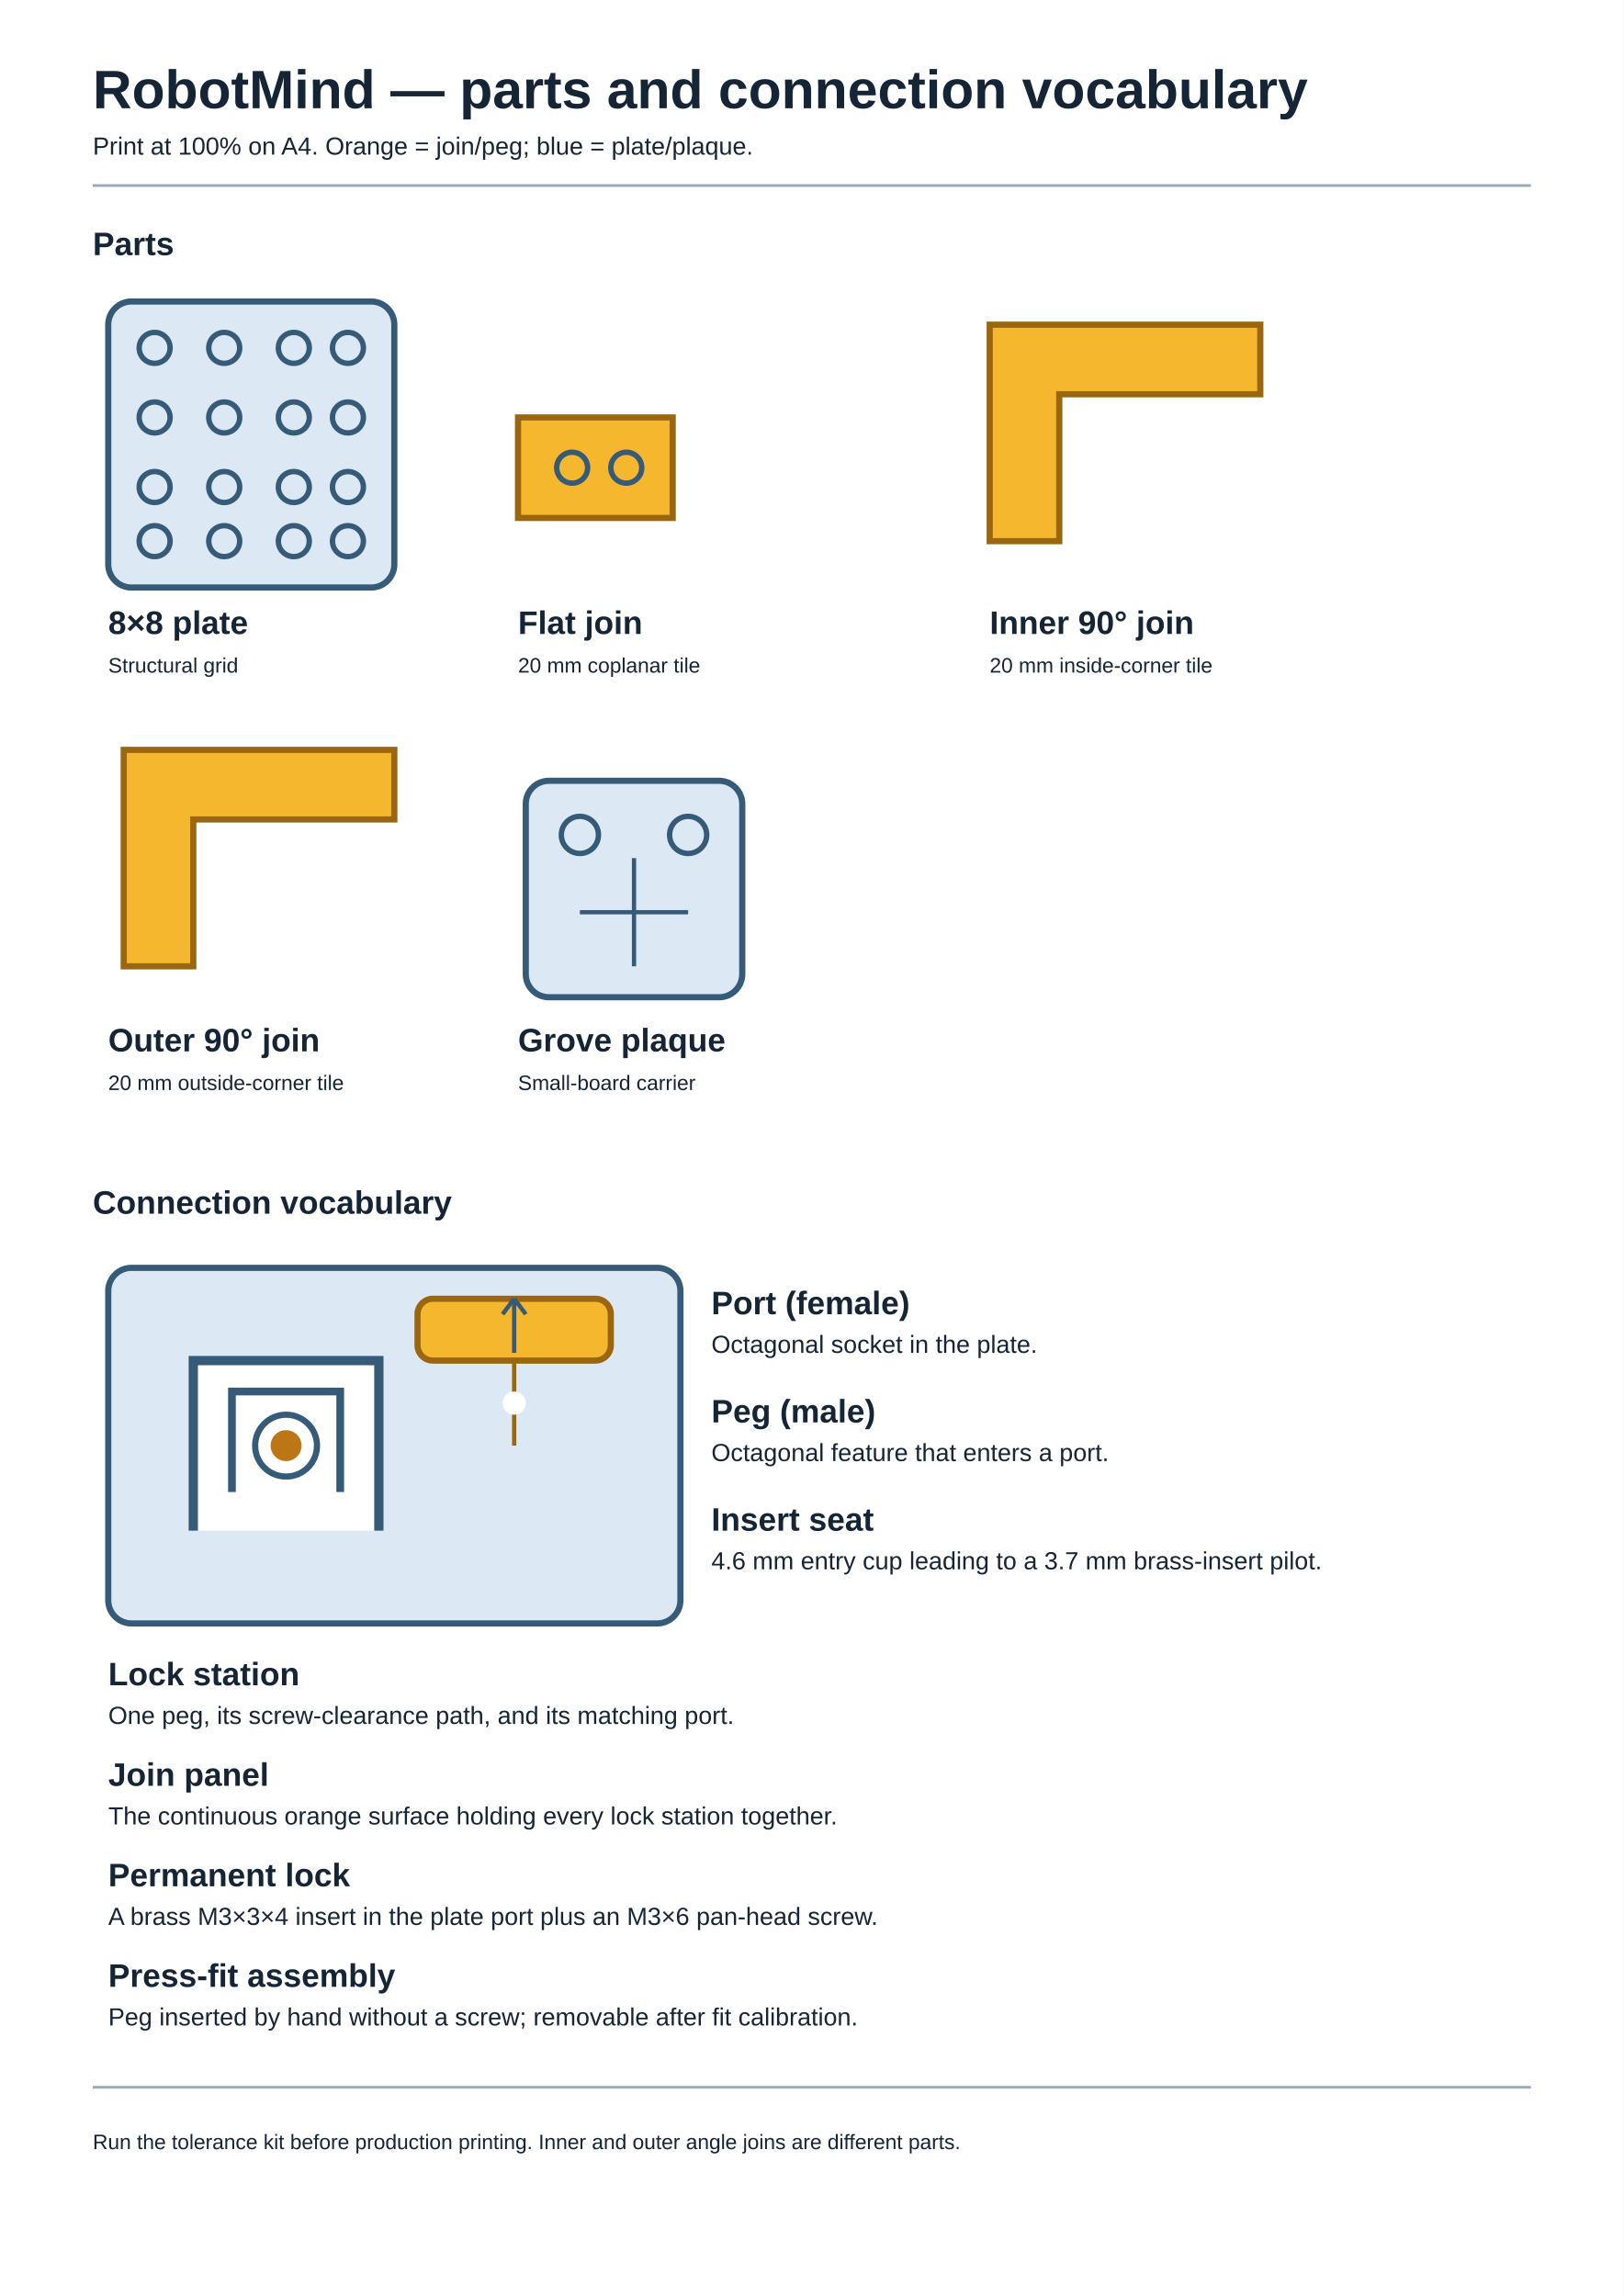
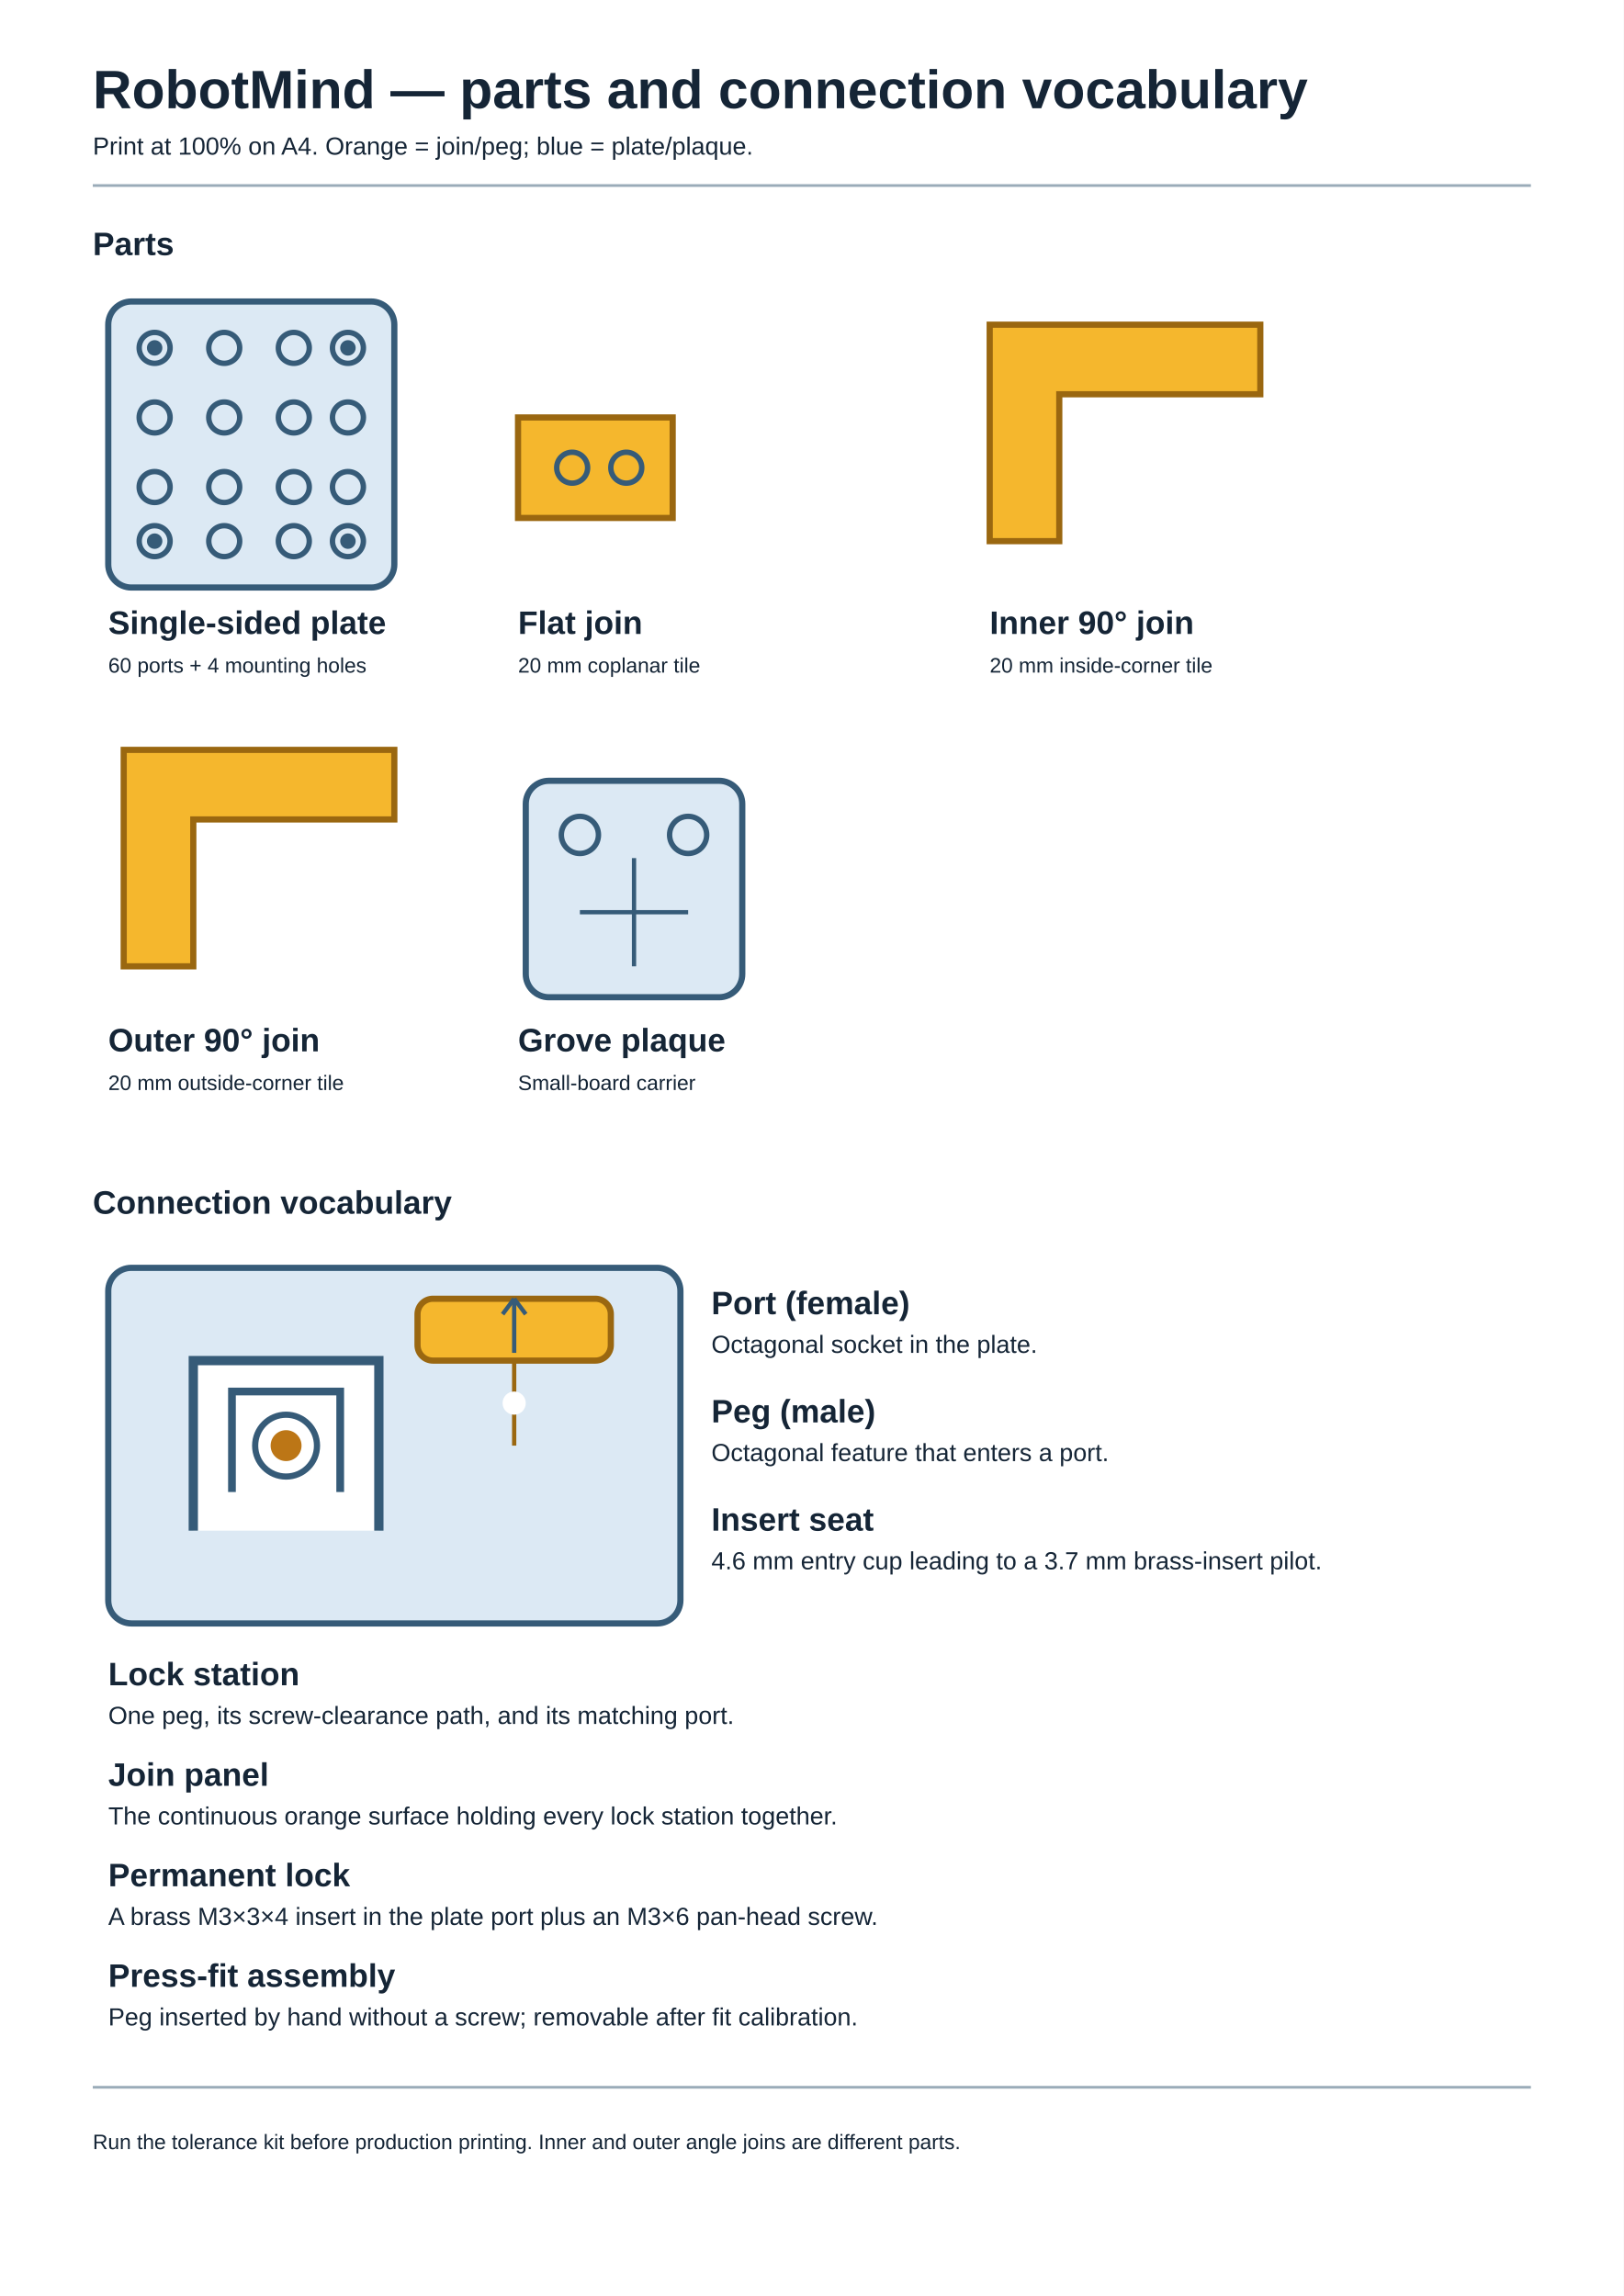
<svg xmlns="http://www.w3.org/2000/svg" width="210mm" height="297mm" viewBox="0 0 210 297">
  <style>
    text{font-family:Arial,sans-serif;fill:#152536} .title{font-size:7px;font-weight:bold}
    .h{font-size:4.2px;font-weight:bold}.b{font-size:3.2px}.s{font-size:2.7px}
    .part{fill:#dce9f4;stroke:#365b78;stroke-width:.8}.join{fill:#f5b72d;stroke:#9a6710;stroke-width:.8}
    .line{stroke:#365b78;stroke-width:.55;fill:none}.port{fill:none;stroke:#365b78;stroke-width:.7}
    .peg{fill:#f5b72d;stroke:#9a6710;stroke-width:.55}.rule{stroke:#9aabb8;stroke-width:.35}
  </style>
  <rect width="210" height="297" fill="white" />
  <text x="12" y="14" class="title">RobotMind — parts and connection vocabulary</text>
  <text x="12" y="20" class="b">Print at 100% on A4. Orange = join/peg; blue = plate/plaque.</text>
  <line x1="12" y1="24" x2="198" y2="24" class="rule" />
  <text x="12" y="33" class="h">Parts</text>
  <rect x="14" y="39" width="37" height="37" rx="3" class="part" />
  <g class="port">
    <circle cx="20" cy="45" r="2" />
    <circle cx="29" cy="45" r="2" />
    <circle cx="38" cy="45" r="2" />
    <circle cx="45" cy="45" r="2" />
    <circle cx="20" cy="54" r="2" />
    <circle cx="29" cy="54" r="2" />
    <circle cx="38" cy="54" r="2" />
    <circle cx="45" cy="54" r="2" />
    <circle cx="20" cy="63" r="2" />
    <circle cx="29" cy="63" r="2" />
    <circle cx="38" cy="63" r="2" />
    <circle cx="45" cy="63" r="2" />
    <circle cx="20" cy="70" r="2" />
    <circle cx="29" cy="70" r="2" />
    <circle cx="38" cy="70" r="2" />
    <circle cx="45" cy="70" r="2" />
  </g>
-   <text x="14" y="82" class="h">8×8 plate</text>
-   <text x="14" y="87" class="s">Structural grid</text>
+   <circle cx="20" cy="45" r="1" fill="#365b78" />
+   <circle cx="45" cy="45" r="1" fill="#365b78" />
+   <circle cx="20" cy="70" r="1" fill="#365b78" />
+   <circle cx="45" cy="70" r="1" fill="#365b78" />
+   <text x="14" y="82" class="h">Single-sided plate</text>
+   <text x="14" y="87" class="s">60 ports + 4 mounting holes</text>
  <rect x="67" y="54" width="20" height="13" class="join" />
  <g class="port">
    <circle cx="74" cy="60.5" r="2" />
    <circle cx="81" cy="60.5" r="2" />
  </g>
  <text x="67" y="82" class="h">Flat join</text>
  <text x="67" y="87" class="s">20 mm coplanar tile</text>
  <path d="M128 70V42H163V51H137V70Z" class="join" />
  <text x="128" y="82" class="h">Inner 90° join</text>
  <text x="128" y="87" class="s">20 mm inside-corner tile</text>
  <path d="M16 125V97H51V106H25V125Z" class="join" />
  <text x="14" y="136" class="h">Outer 90° join</text>
  <text x="14" y="141" class="s">20 mm outside-corner tile</text>
  <rect x="68" y="101" width="28" height="28" rx="3" class="part" />
  <circle cx="75" cy="108" r="2.4" class="port" />
  <circle cx="89" cy="108" r="2.4" class="port" />
  <path d="M75 118h14M82 111v14" class="line" />
  <text x="67" y="136" class="h">Grove plaque</text>
  <text x="67" y="141" class="s">Small-board carrier</text>
  <text x="12" y="157" class="h">Connection vocabulary</text>
  <rect x="14" y="164" width="74" height="46" rx="3" class="part" />
  <path d="M25 198V176H49V198" fill="white" stroke="#365b78" stroke-width="1.2" />
  <path d="M30 193V180H44V193" fill="none" stroke="#365b78" stroke-width="1" />
  <circle cx="37" cy="187" r="4" fill="white" stroke="#365b78" stroke-width=".8" />
  <circle cx="37" cy="187" r="2" fill="#bc7616" />
  <rect x="54" y="168" width="25" height="8" rx="2" class="join" />
  <path d="M66.5 176v11" class="peg" stroke-width="5" />
  <circle cx="66.5" cy="181.5" r="1.5" fill="white" />
  <path d="M66.5 168v7" class="line" />
  <path d="M66.5 168l-1.5 2M66.5 168l1.5 2" class="line" />
  <text x="92" y="170" class="h">Port (female)</text>
  <text x="92" y="175" class="b">Octagonal socket in the plate.</text>
  <text x="92" y="184" class="h">Peg (male)</text>
  <text x="92" y="189" class="b">Octagonal feature that enters a port.</text>
  <text x="92" y="198" class="h">Insert seat</text>
  <text x="92" y="203" class="b">4.6 mm entry cup leading to a 3.7 mm brass-insert pilot.</text>
  <text x="14" y="218" class="h">Lock station</text>
  <text x="14" y="223" class="b">One peg, its screw-clearance path, and its matching port.</text>
  <text x="14" y="231" class="h">Join panel</text>
  <text x="14" y="236" class="b">The continuous orange surface holding every lock station together.</text>
  <text x="14" y="244" class="h">Permanent lock</text>
  <text x="14" y="249" class="b">A brass M3×3×4 insert in the plate port plus an M3×6 pan-head screw.</text>
  <text x="14" y="257" class="h">Press-fit assembly</text>
  <text x="14" y="262" class="b">Peg inserted by hand without a screw; removable after fit calibration.</text>
  <line x1="12" y1="270" x2="198" y2="270" class="rule" />
  <text x="12" y="278" class="s">Run the tolerance kit before production printing. Inner and outer angle joins are different parts.</text>
</svg>
